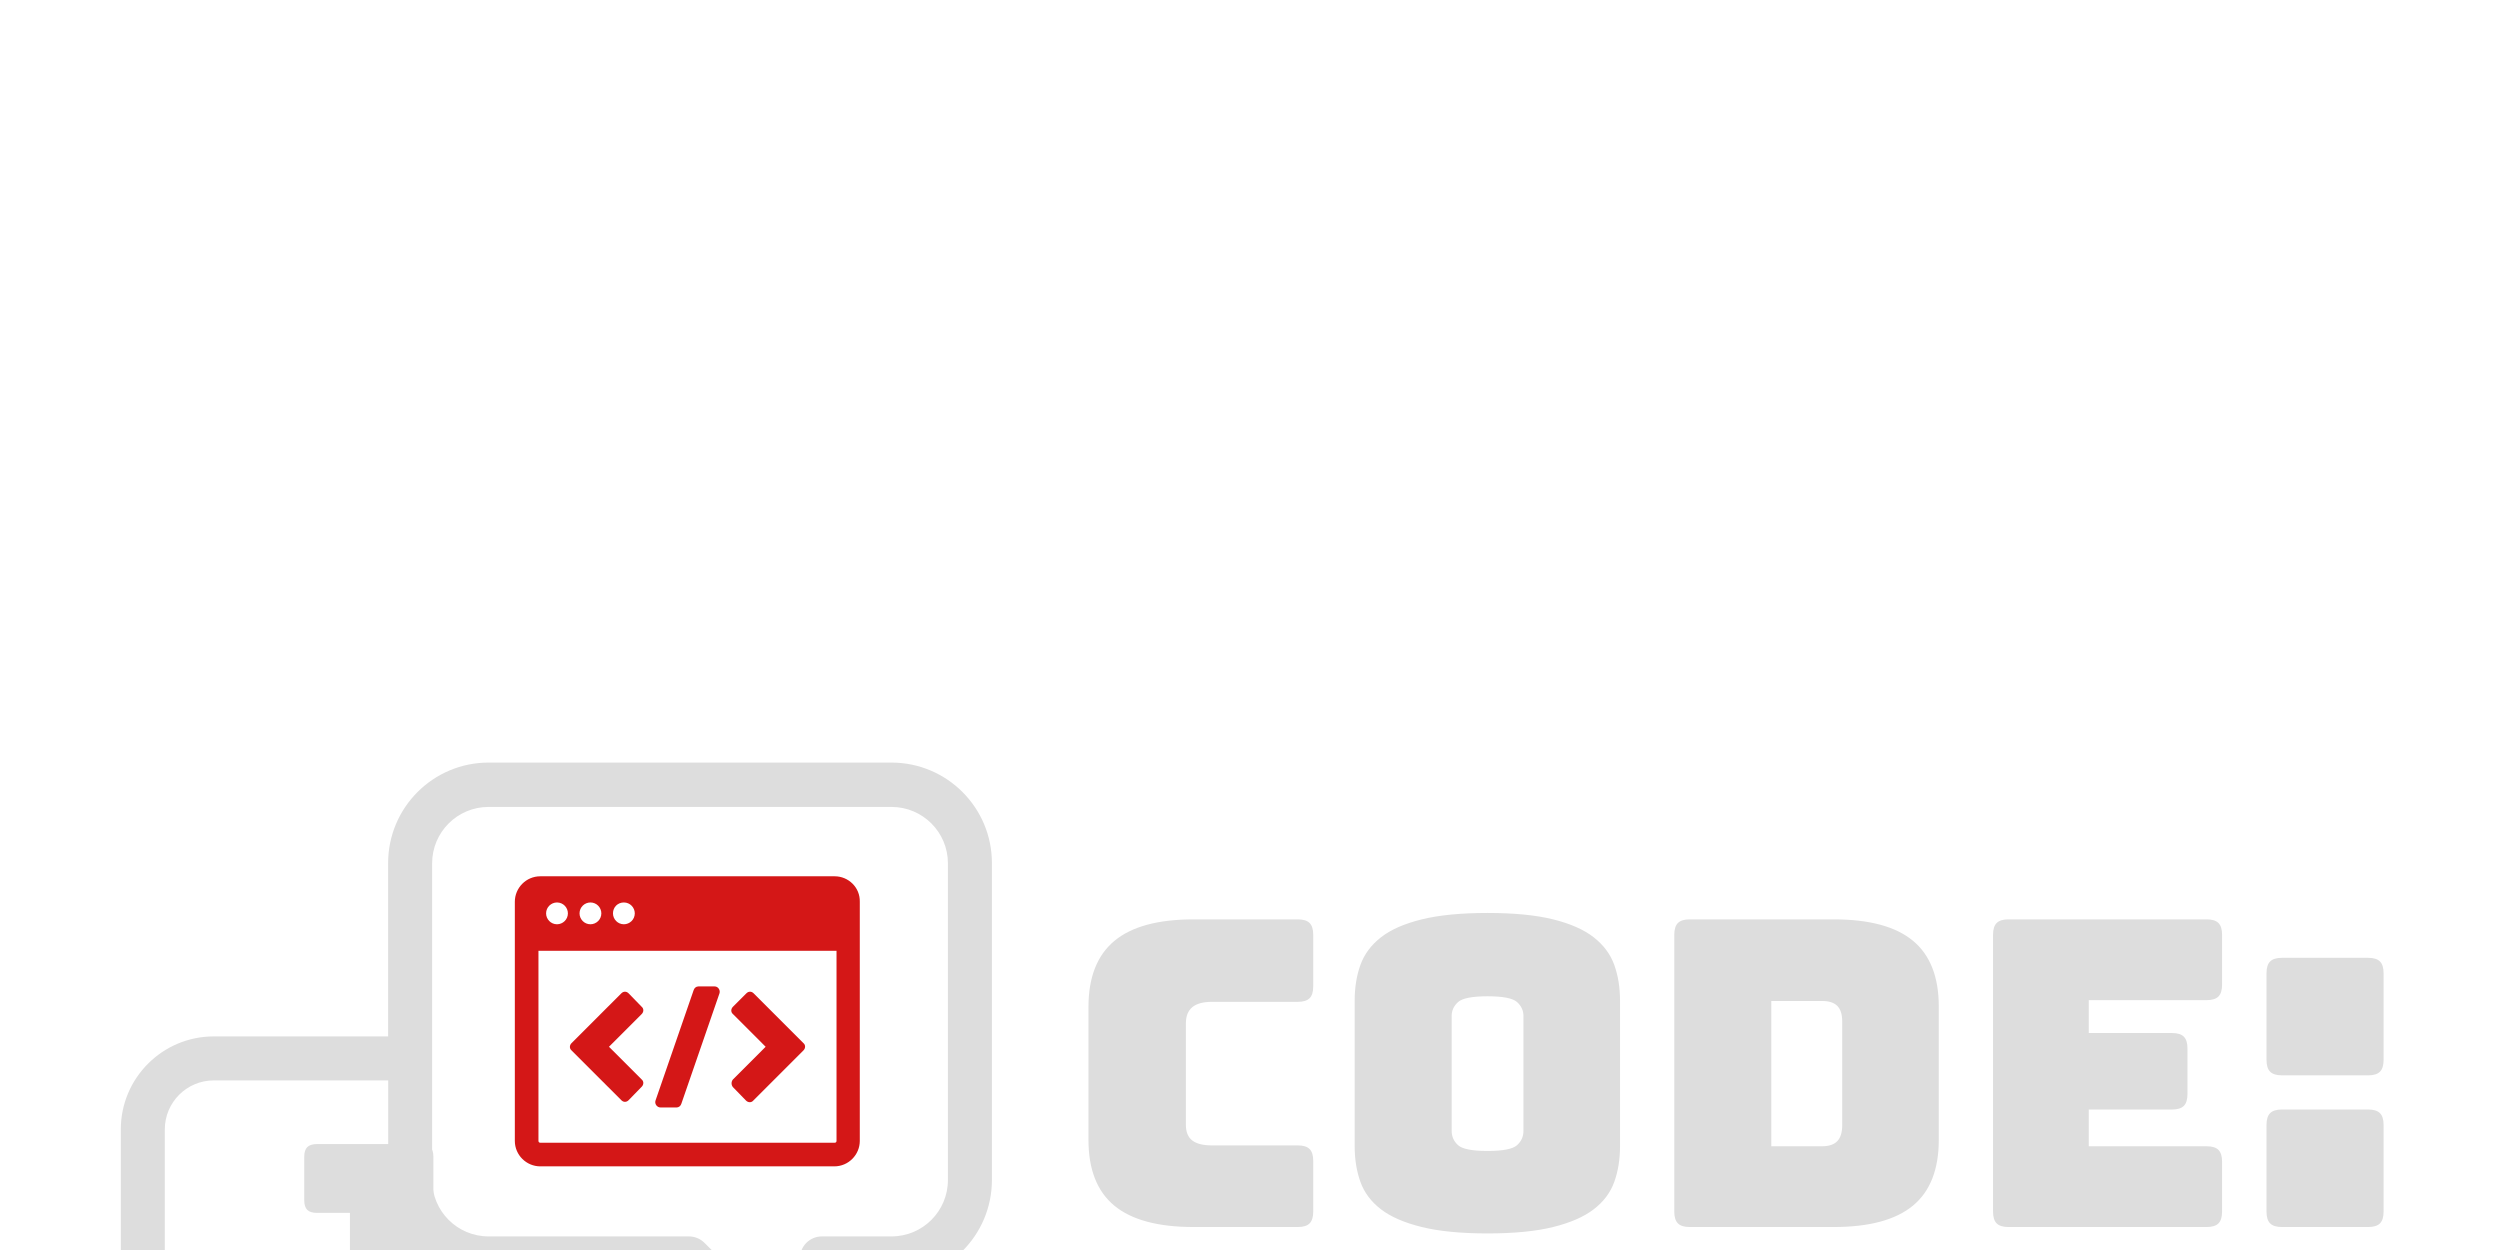
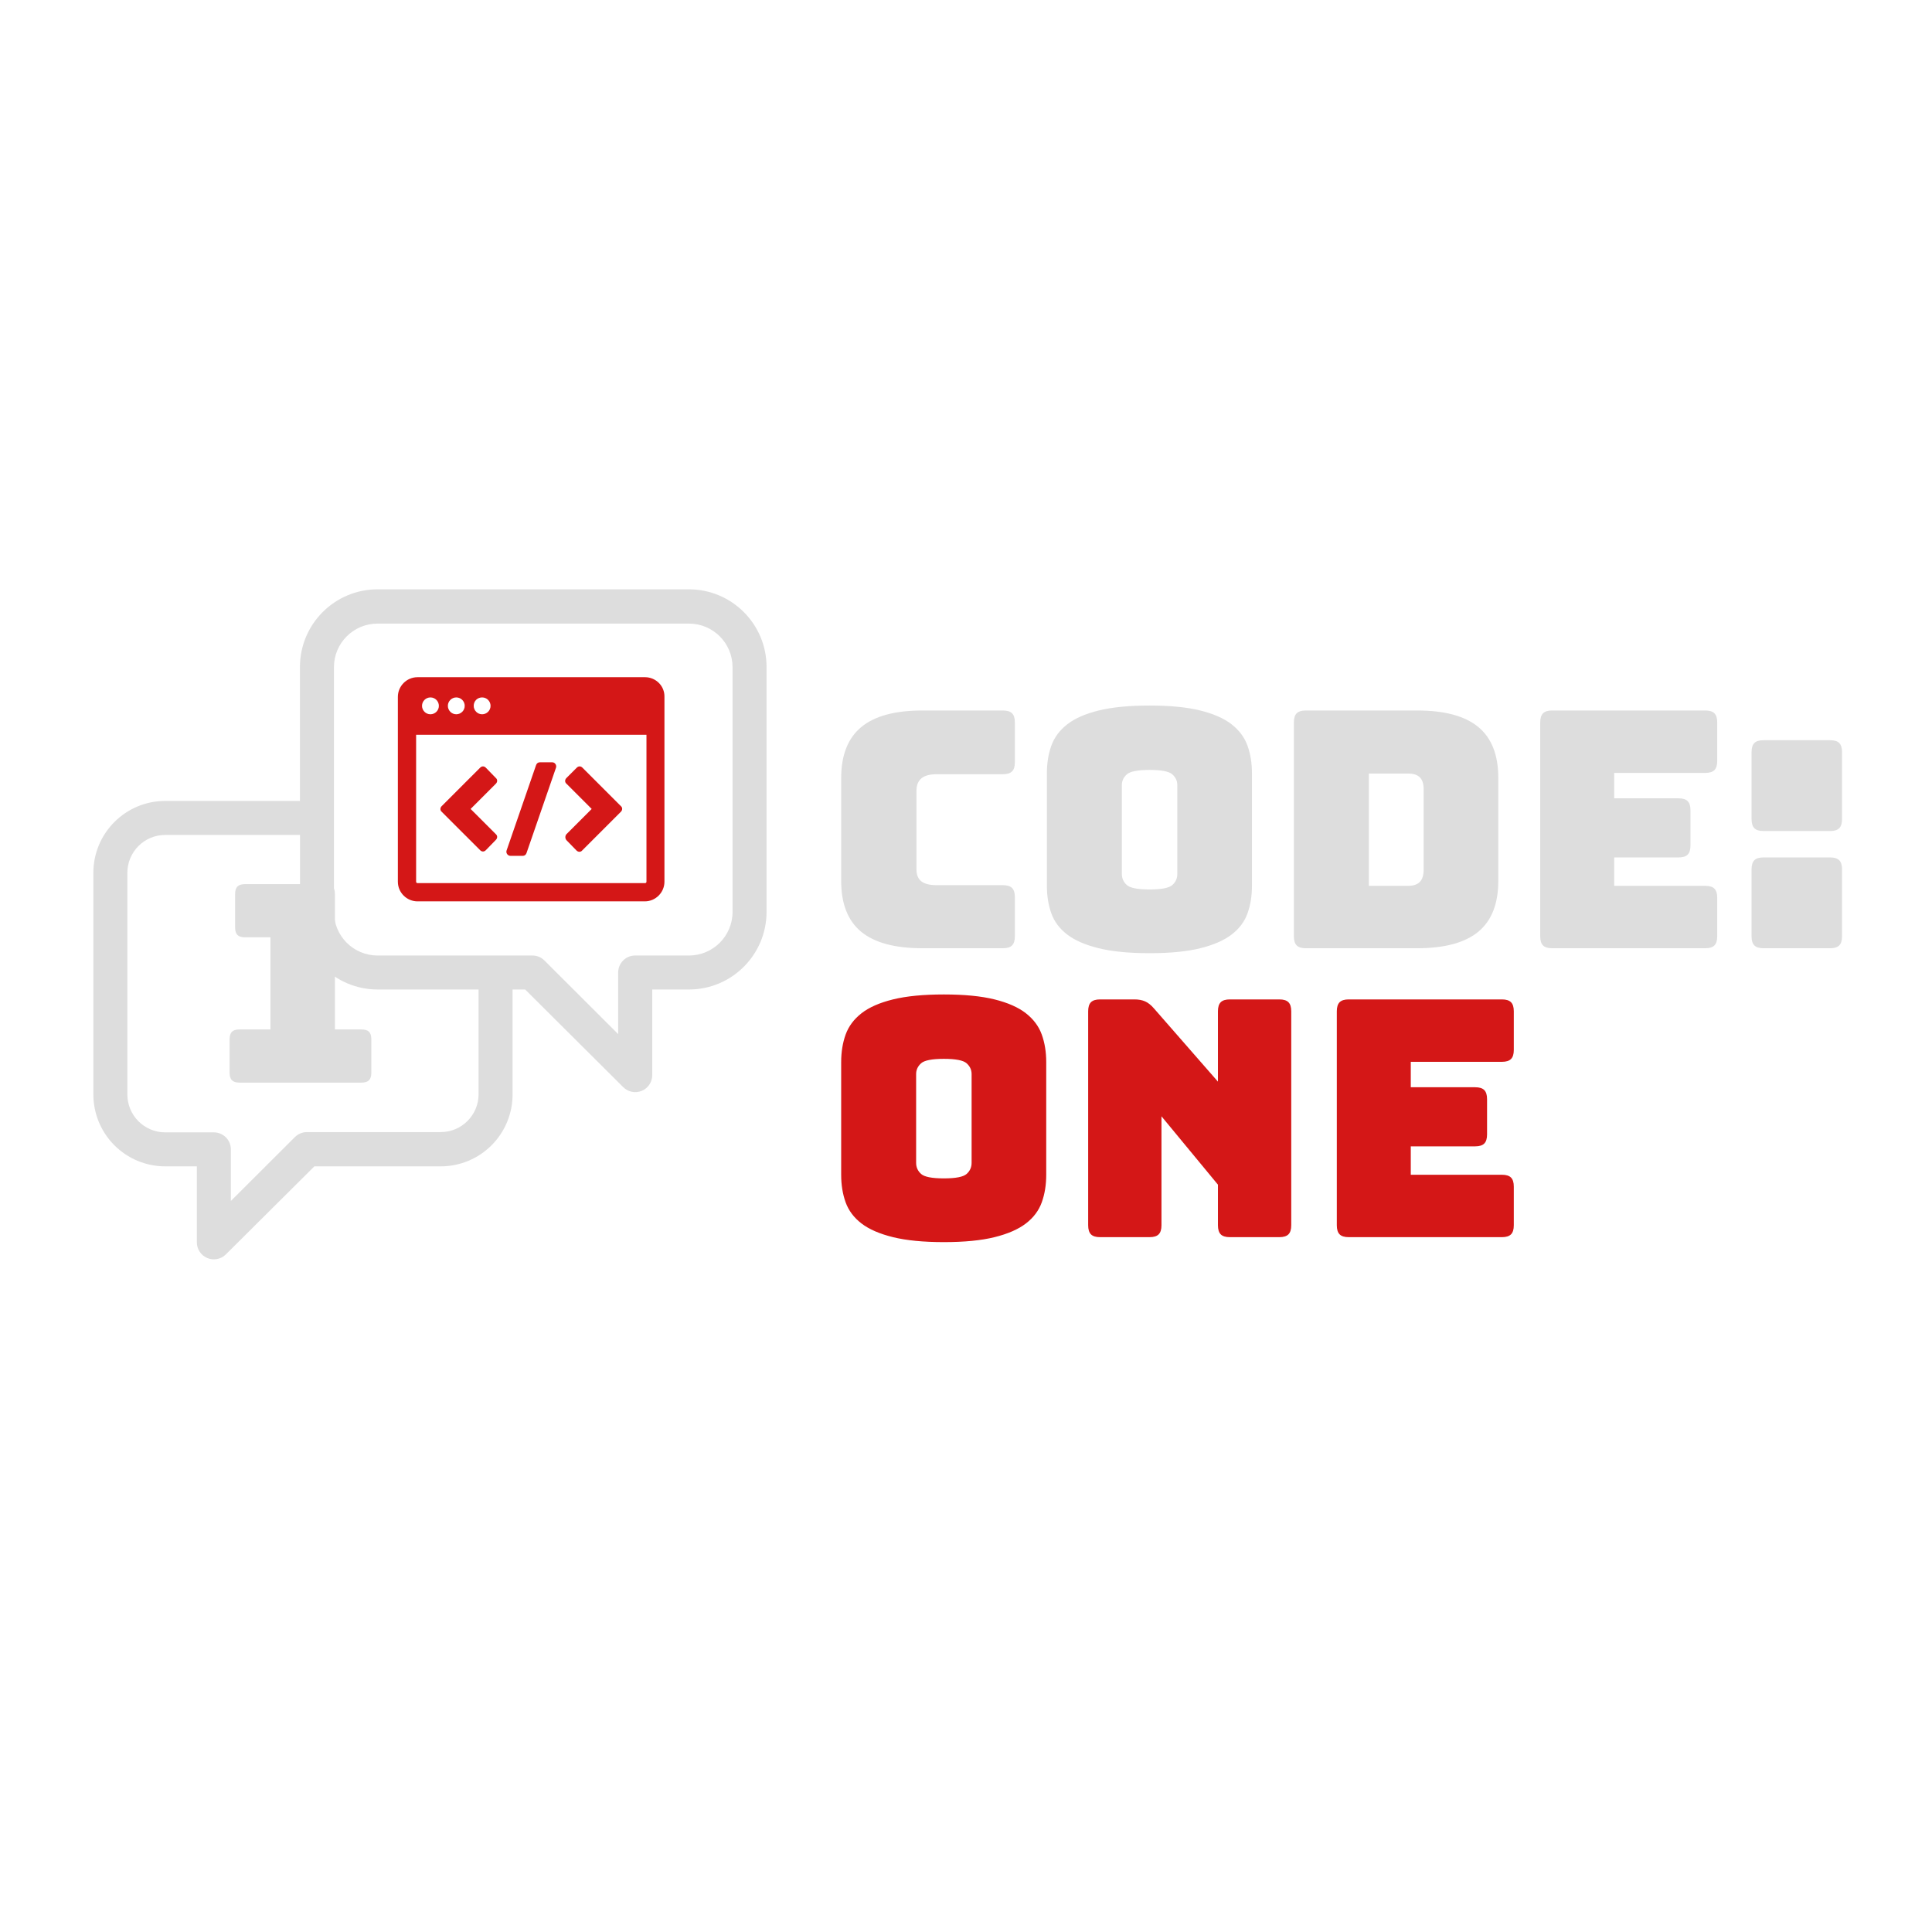
- <svg xmlns="http://www.w3.org/2000/svg" style="overflow: visible;" viewBox="0 0 512 256" data-svgdocument="" id="_3qcLrDpQ6JrxcWAie__xY" class="fl-svgdocument" x="0" y="0" overflow="hidden" data-bbox="47.68279935562094 197.07670999322602 305.06463042740023 117.84656568080936">
+ <svg xmlns="http://www.w3.org/2000/svg" style="overflow: visible;" viewBox="0 0 512 512" data-svgdocument="" id="_3qcLrDpQ6JrxcWAie__xY" class="fl-svgdocument" x="0" y="0" overflow="hidden" data-bbox="47.68279935562094 197.07670999322602 305.06463042740023 117.84656568080936">
  <defs id="_Mz_1Sy8Z-r4V5NhIO4399" transform="matrix(0.6453709, 0, 0, 0.6453709, -19.2611, 186.8233)" data-uid="o_enf2h1e03_4" />
  <path text="code:" text-anchor="start" font-size="100" letter-spacing="0" side="left" offset="0" dx="0" dy="0" space="preserve" href="" font-family="Bungee" font-scale="contain" transform="matrix(0.8750885, 0, 0, 0.8750885, 217.8438, 251.2936)" x="0" y="0" fill="#ddd" data-fl-textpath="" id="_dbHH01i2xlTP3TKjYS3EL" data-uid="o_enf2h1e03_5" d="M 54.8 0L 54.8 0L 30.4 0Q 17.9 0  11.85-5Q 5.8-10  5.8-20.4L 5.8-20.4L 5.8-51.5Q 5.8-61.9  11.85-66.95Q 17.9-72  30.4-72L 30.4-72L 54.8-72Q 56.7-72  57.55-71.15Q 58.4-70.3  58.4-68.4L 58.4-68.4L 58.4-56.3Q 58.4-54.4  57.55-53.55Q 56.7-52.7  54.8-52.7L 54.8-52.7L 34.7-52.7Q 31.6-52.7  30.1-51.45Q 28.6-50.2  28.6-47.7L 28.6-47.7L 28.6-23.9Q 28.6-21.4  30.1-20.25Q 31.6-19.1  34.7-19.1L 34.7-19.1L 54.8-19.1Q 56.7-19.1  57.55-18.25Q 58.4-17.4  58.4-15.5L 58.4-15.5L 58.4-3.6Q 58.4-1.7  57.55-0.85Q 56.7 0  54.8 0ZM 130.2-53L 130.2-18.9Q 130.2-14.3  128.85-10.55Q 127.5-6.8  124.05-4.15Q 120.6-1.5  114.55 0Q 108.5 1.5  99.2 1.5L 99.2 1.5Q 89.9 1.5  83.8 0Q 77.7-1.5  74.25-4.15Q 70.8-6.8  69.45-10.55Q 68.1-14.3  68.1-18.9L 68.1-18.9L 68.1-53Q 68.1-57.6  69.45-61.35Q 70.8-65.1  74.25-67.8Q 77.7-70.5  83.8-72Q 89.9-73.5  99.2-73.5L 99.2-73.5Q 108.5-73.5  114.55-72Q 120.6-70.5  124.05-67.8Q 127.5-65.1  128.85-61.35Q 130.2-57.6  130.2-53L 130.2-53ZM 90.8-49.4L 90.8-22.5Q 90.8-20.5  92.3-19.15Q 93.8-17.8  99.2-17.8L 99.2-17.8Q 104.6-17.8  106.1-19.15Q 107.6-20.5  107.6-22.5L 107.6-22.5L 107.6-49.4Q 107.6-51.3  106.1-52.65Q 104.6-54  99.2-54L 99.2-54Q 93.8-54  92.3-52.65Q 90.8-51.3  90.8-49.4L 90.8-49.4ZM 180.2 0L 180.2 0L 146.5 0Q 144.6 0  143.75-0.85Q 142.9-1.7  142.9-3.6L 142.9-3.6L 142.9-68.4Q 142.9-70.3  143.75-71.15Q 144.6-72  146.5-72L 146.5-72L 180.2-72Q 192.7-72  198.75-67Q 204.8-62  204.8-51.6L 204.8-51.6L 204.8-20.4Q 204.8-10  198.75-5Q 192.7 0  180.2 0ZM 177.5-52.9L 165.6-52.9L 165.6-18.9L 177.5-18.9Q 179.9-18.9  181.05-20.1Q 182.2-21.3  182.2-23.8L 182.2-23.8L 182.2-48.1Q 182.2-50.6  181.05-51.75Q 179.9-52.9  177.5-52.9L 177.5-52.9ZM 267.5 0L 267.5 0L 221.1 0Q 219.2 0  218.35-0.85Q 217.5-1.7  217.5-3.6L 217.5-3.6L 217.5-68.4Q 217.5-70.3  218.35-71.15Q 219.2-72  221.1-72L 221.1-72L 267.5-72Q 269.4-72  270.25-71.15Q 271.1-70.3  271.1-68.4L 271.1-68.4L 271.1-56.7Q 271.1-54.8  270.25-53.95Q 269.4-53.1  267.5-53.1L 267.5-53.1L 239.9-53.1L 239.9-45.4L 259.4-45.4Q 261.3-45.4  262.15-44.55Q 263-43.7  263-41.8L 263-41.8L 263-31.1Q 263-29.2  262.15-28.35Q 261.3-27.5  259.4-27.5L 259.4-27.5L 239.9-27.5L 239.9-18.9L 267.5-18.9Q 269.4-18.9  270.25-18.05Q 271.1-17.2  271.1-15.3L 271.1-15.3L 271.1-3.6Q 271.1-1.7  270.25-0.85Q 269.4 0  267.5 0ZM 305.3 0L 305.3 0L 285.1 0Q 283.2 0  282.35-0.85Q 281.5-1.7  281.5-3.6L 281.5-3.6L 281.5-23.9Q 281.5-25.8  282.35-26.65Q 283.2-27.5  285.1-27.5L 285.1-27.5L 305.3-27.5Q 307.2-27.5  308.05-26.65Q 308.9-25.8  308.9-23.9L 308.9-23.9L 308.9-3.6Q 308.9-1.7  308.05-0.85Q 307.2 0  305.3 0ZM 305.3-35.5L 305.3-35.5L 285.1-35.5Q 283.2-35.5  282.35-36.35Q 281.5-37.2  281.5-39.1L 281.5-39.1L 281.5-59.4Q 281.5-61.3  282.35-62.15Q 283.2-63  285.1-63L 285.1-63L 305.3-63Q 307.2-63  308.05-62.15Q 308.9-61.3  308.9-59.4L 308.9-59.4L 308.9-39.1Q 308.9-37.2  308.05-36.35Q 307.2-35.5  305.3-35.5Z" />
  <path text="one" text-anchor="start" font-size="100" letter-spacing="0" side="left" offset="0" dx="0" dy="0" space="preserve" href="" font-family="Bungee" font-scale="contain" transform="matrix(0.8750885, 0, 0, 0.8750885, 217.8433, 327.8605)" x="0" y="0" fill="#d41717" data-fl-textpath="" id="_LT9703mBXXvD2CqRzN1-_" data-uid="o_enf2h1e03_6" d="M 67.9-53L 67.9-18.9Q 67.9-14.3  66.55-10.55Q 65.2-6.8  61.75-4.15Q 58.3-1.5  52.25 0Q 46.2 1.5  36.9 1.5L 36.9 1.5Q 27.6 1.5  21.5 0Q 15.4-1.5  11.95-4.15Q 8.5-6.8  7.15-10.55Q 5.8-14.3  5.8-18.9L 5.8-18.9L 5.8-53Q 5.8-57.6  7.15-61.35Q 8.5-65.1  11.95-67.8Q 15.4-70.5  21.5-72Q 27.6-73.5  36.9-73.5L 36.9-73.5Q 46.2-73.5  52.25-72Q 58.3-70.5  61.75-67.8Q 65.2-65.1  66.55-61.35Q 67.9-57.6  67.9-53L 67.9-53ZM 28.5-49.4L 28.5-22.5Q 28.5-20.5  30-19.15Q 31.5-17.8  36.9-17.8L 36.9-17.8Q 42.3-17.8  43.8-19.15Q 45.3-20.5  45.3-22.5L 45.3-22.5L 45.3-49.4Q 45.3-51.3  43.8-52.65Q 42.3-54  36.9-54L 36.9-54Q 31.5-54  30-52.65Q 28.5-51.3  28.5-49.4L 28.5-49.4ZM 99.2 0L 99.2 0L 84.2 0Q 82.3 0  81.45-0.85Q 80.6-1.7  80.6-3.6L 80.6-3.6L 80.6-68.4Q 80.6-70.3  81.45-71.15Q 82.3-72  84.2-72L 84.2-72L 94.6-72Q 96.5-72  97.85-71.4Q 99.2-70.8  100.5-69.3L 100.5-69.3L 119.9-47.1L 119.9-68.4Q 119.9-70.3  120.75-71.15Q 121.6-72  123.5-72L 123.5-72L 138.5-72Q 140.4-72  141.25-71.15Q 142.1-70.3  142.1-68.4L 142.1-68.4L 142.1-3.6Q 142.1-1.7  141.25-0.85Q 140.4 0  138.5 0L 138.5 0L 123.5 0Q 121.6 0  120.75-0.85Q 119.9-1.7  119.9-3.6L 119.9-3.6L 119.9-15.9L 102.8-36.6L 102.8-3.6Q 102.8-1.7  101.95-0.85Q 101.1 0  99.2 0ZM 205.9 0L 205.9 0L 159.5 0Q 157.6 0  156.75-0.85Q 155.9-1.7  155.9-3.6L 155.9-3.6L 155.9-68.4Q 155.9-70.3  156.75-71.15Q 157.6-72  159.5-72L 159.5-72L 205.9-72Q 207.8-72  208.65-71.15Q 209.5-70.3  209.5-68.4L 209.5-68.4L 209.5-56.7Q 209.5-54.8  208.65-53.95Q 207.8-53.1  205.9-53.1L 205.9-53.1L 178.3-53.1L 178.3-45.4L 197.8-45.4Q 199.7-45.4  200.55-44.55Q 201.4-43.7  201.4-41.8L 201.4-41.8L 201.4-31.1Q 201.4-29.2  200.55-28.35Q 199.7-27.5  197.8-27.5L 197.8-27.5L 178.3-27.5L 178.3-18.9L 205.9-18.9Q 207.8-18.9  208.65-18.05Q 209.5-17.2  209.5-15.3L 209.5-15.3L 209.5-3.6Q 209.5-1.7  208.65-0.85Q 207.8 0  205.9 0Z" />
  <g transform="matrix(1.522029, 0, 0, 1.522029, -48.7332, -144.6806)" data-uid="o_enf2h1e03_7">
    <path id="_k08helhpR_Dlyy1GW_-pD" d="M88.09.74H42.29a11.42,11.42,0,0,0-11.41,11.4V31.86H11.06A10.57,10.57,0,0,0,.5,42.42V75A10.57,10.57,0,0,0,11.06,85.6h4.66V96.76A2.5,2.5,0,0,0,20,98.53l13-12.93H51.59A10.57,10.57,0,0,0,62.15,75V59.59H64L78.42,73.95a2.5,2.5,0,0,0,4.27-1.77V59.59h5.41A11.42,11.42,0,0,0,99.5,48.18v-36A11.42,11.42,0,0,0,88.09.74ZM57.15,75a5.57,5.57,0,0,1-5.56,5.56H31.91a2.5,2.5,0,0,0-1.77.73l-9.42,9.4V83.1a2.5,2.5,0,0,0-2.5-2.5H11.06A5.57,5.57,0,0,1,5.5,75V42.42a5.57,5.57,0,0,1,5.56-5.56H30.89V48.18A11.42,11.42,0,0,0,42.29,59.59H57.15ZM94.5,48.18a6.41,6.41,0,0,1-6.41,6.41H80.18a2.5,2.5,0,0,0-2.5,2.5v9.06L66.83,55.32a2.5,2.5,0,0,0-1.77-.73H42.29a6.41,6.41,0,0,1-6.41-6.41v-36a6.41,6.41,0,0,1,6.41-6.4h45.8a6.41,6.41,0,0,1,6.41,6.4Z" stroke="none" fill="#ddd" transform="matrix(1.183975, 0, 0, 1.183975, 47.68285, 196.7926)" stroke-width="1" data-uid="o_enf2h1e03_8" />
  </g>
  <g fill="#d41717" transform="matrix(0.7444379, 0, 0, 0.7444379, 103.5764, 171.9457)" data-uid="o_enf2h1e03_9">
    <path d="M90.5,10.1H9.5c-3.9,0-7,3.2-7,7v65.8c0,3.9,3.2,7,7,7h80.9c3.9,0,7-3.2,7-7V17.1C97.5,13.2,94.3,10.1,90.5,10.1z      M32.5,17.3c1.7,0,3,1.4,3,3c0,1.7-1.4,3-3,3c-1.7,0-3-1.4-3-3C29.5,18.6,30.8,17.3,32.5,17.3z M23.3,17.3c1.7,0,3,1.4,3,3     c0,1.7-1.4,3-3,3c-1.7,0-3-1.4-3-3C20.3,18.6,21.7,17.3,23.3,17.3z M14.1,17.3c1.7,0,3,1.4,3,3c0,1.7-1.4,3-3,3c-1.7,0-3-1.4-3-3     C11.1,18.6,12.5,17.3,14.1,17.3z M91,82.9c0,0.3-0.2,0.5-0.5,0.5H9.5c-0.3,0-0.5-0.2-0.5-0.5V30.6h82V82.9z" transform="matrix(1, 0, 0, 1, 0, 0)" fill="#d41717" data-uid="o_enf2h1e03_10" />
    <path d="M31.8,71.7c0.6,0.6,1.4,0.6,2,0l3.6-3.7c0.6-0.6,0.6-1.5,0-2l-9-9l9-9c0.6-0.6,0.6-1.5,0-2l-3.6-3.7     c-0.6-0.6-1.4-0.6-2,0L18.1,56c-0.6,0.6-0.6,1.5,0,2L31.8,71.7z" transform="matrix(1, 0, 0, 1, 0, 0)" fill="#d41717" data-uid="o_enf2h1e03_11" />
    <path d="M62.5,68.1l3.6,3.7c0.6,0.6,1.5,0.6,2,0L81.9,58c0.6-0.6,0.6-1.5,0-2L68.2,42.3c-0.6-0.6-1.4-0.6-2,0L62.5,46     c-0.6,0.6-0.6,1.5,0,2l9,9l-9,9C62,66.6,62,67.5,62.5,68.1z" transform="matrix(1, 0, 0, 1, 0, 0)" fill="#d41717" data-uid="o_enf2h1e03_12" />
    <path d="M42.6,73.7H47c0.6,0,1.1-0.4,1.3-1l10.5-30.4c0.3-0.9-0.4-1.9-1.3-1.9H53c-0.6,0-1.1,0.4-1.3,1L41.2,71.8     C40.9,72.7,41.6,73.7,42.6,73.7z" transform="matrix(1, 0, 0, 1, 0, 0)" fill="#d41717" data-uid="o_enf2h1e03_13" />
  </g>
  <path text="1" fill="#ddd" space="preserve" text-anchor="middle" offset="0.5" font-scale="contain" font-size="48" font-family="Bungee" transform="matrix(1.522029, 0, 0, 1.522029, 79.29809, 286.9059)" font-weight="400" font-style="normal" data-uid="o_enf2h1e03_14" data-fl-textpath="" d="M 10.826 0L 10.826 0L-10.394 0Q-11.304 0 -11.714-0.41Q-12.124-0.82 -12.124-1.73L-12.124-1.73L-12.124-7.54Q-12.124-8.45 -11.714-8.86Q-11.304-9.26 -10.394-9.26L-10.394-9.26L-5.014-9.26L-5.014-25.3L-9.434-25.3Q-10.344-25.3 -10.754-25.7Q-11.164-26.11 -11.164-27.02L-11.164-27.02L-11.164-32.83Q-11.164-33.74 -10.754-34.15Q-10.344-34.56 -9.434-34.56L-9.434-34.56L 4.486-34.56Q 5.396-34.56  5.806-34.15Q 6.216-33.74  6.216-32.83L 6.216-32.83L 6.216-9.26L 10.826-9.26Q 11.736-9.26  12.146-8.86Q 12.556-8.45  12.556-7.54L 12.556-7.54L 12.556-1.73Q 12.556-0.82  12.146-0.41Q 11.736 0  10.826 0Z" />
</svg>
